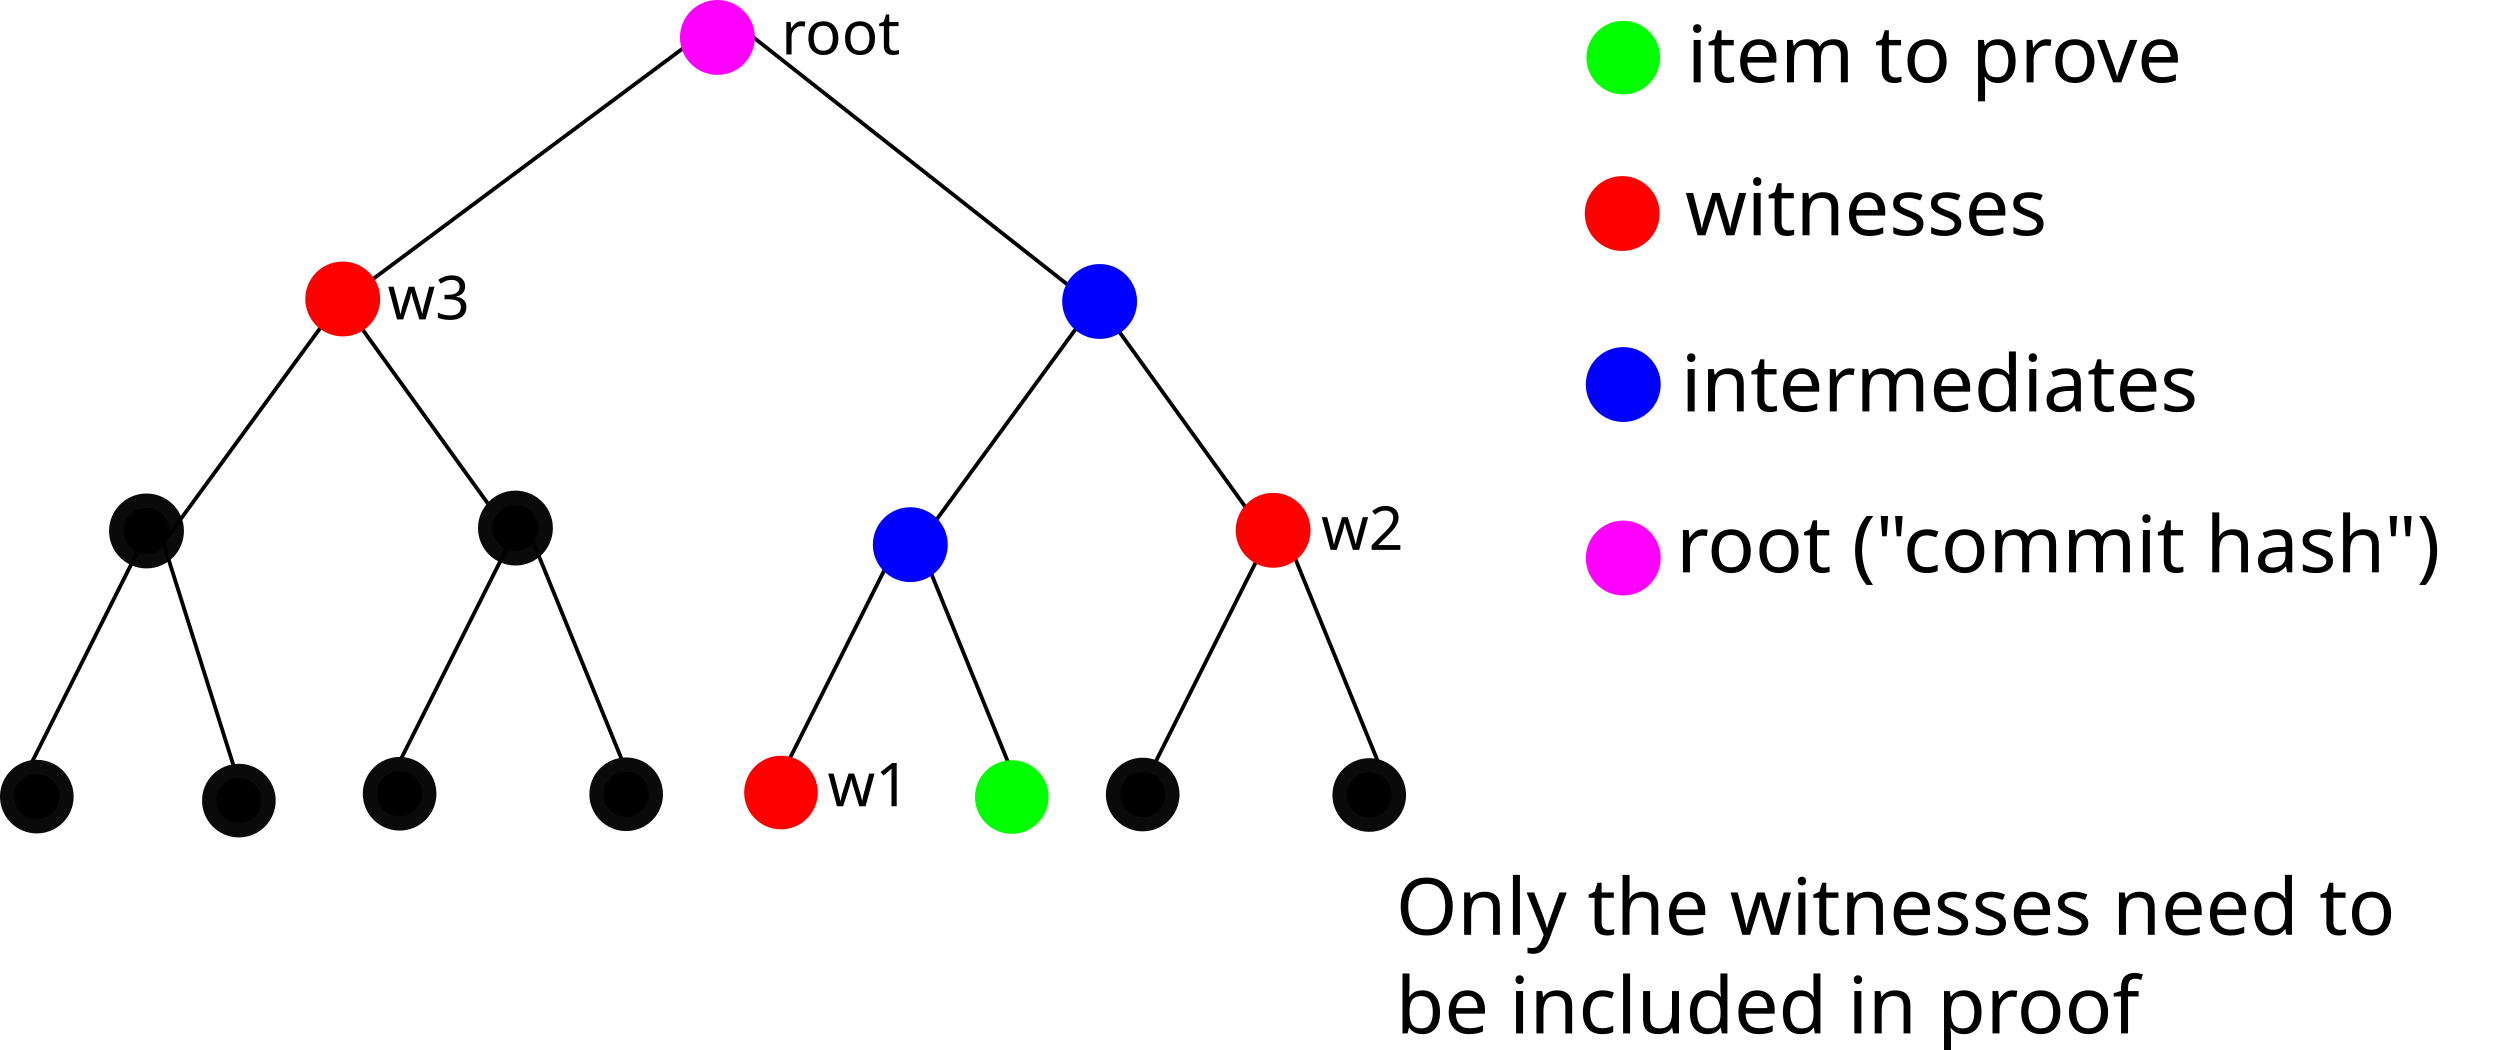
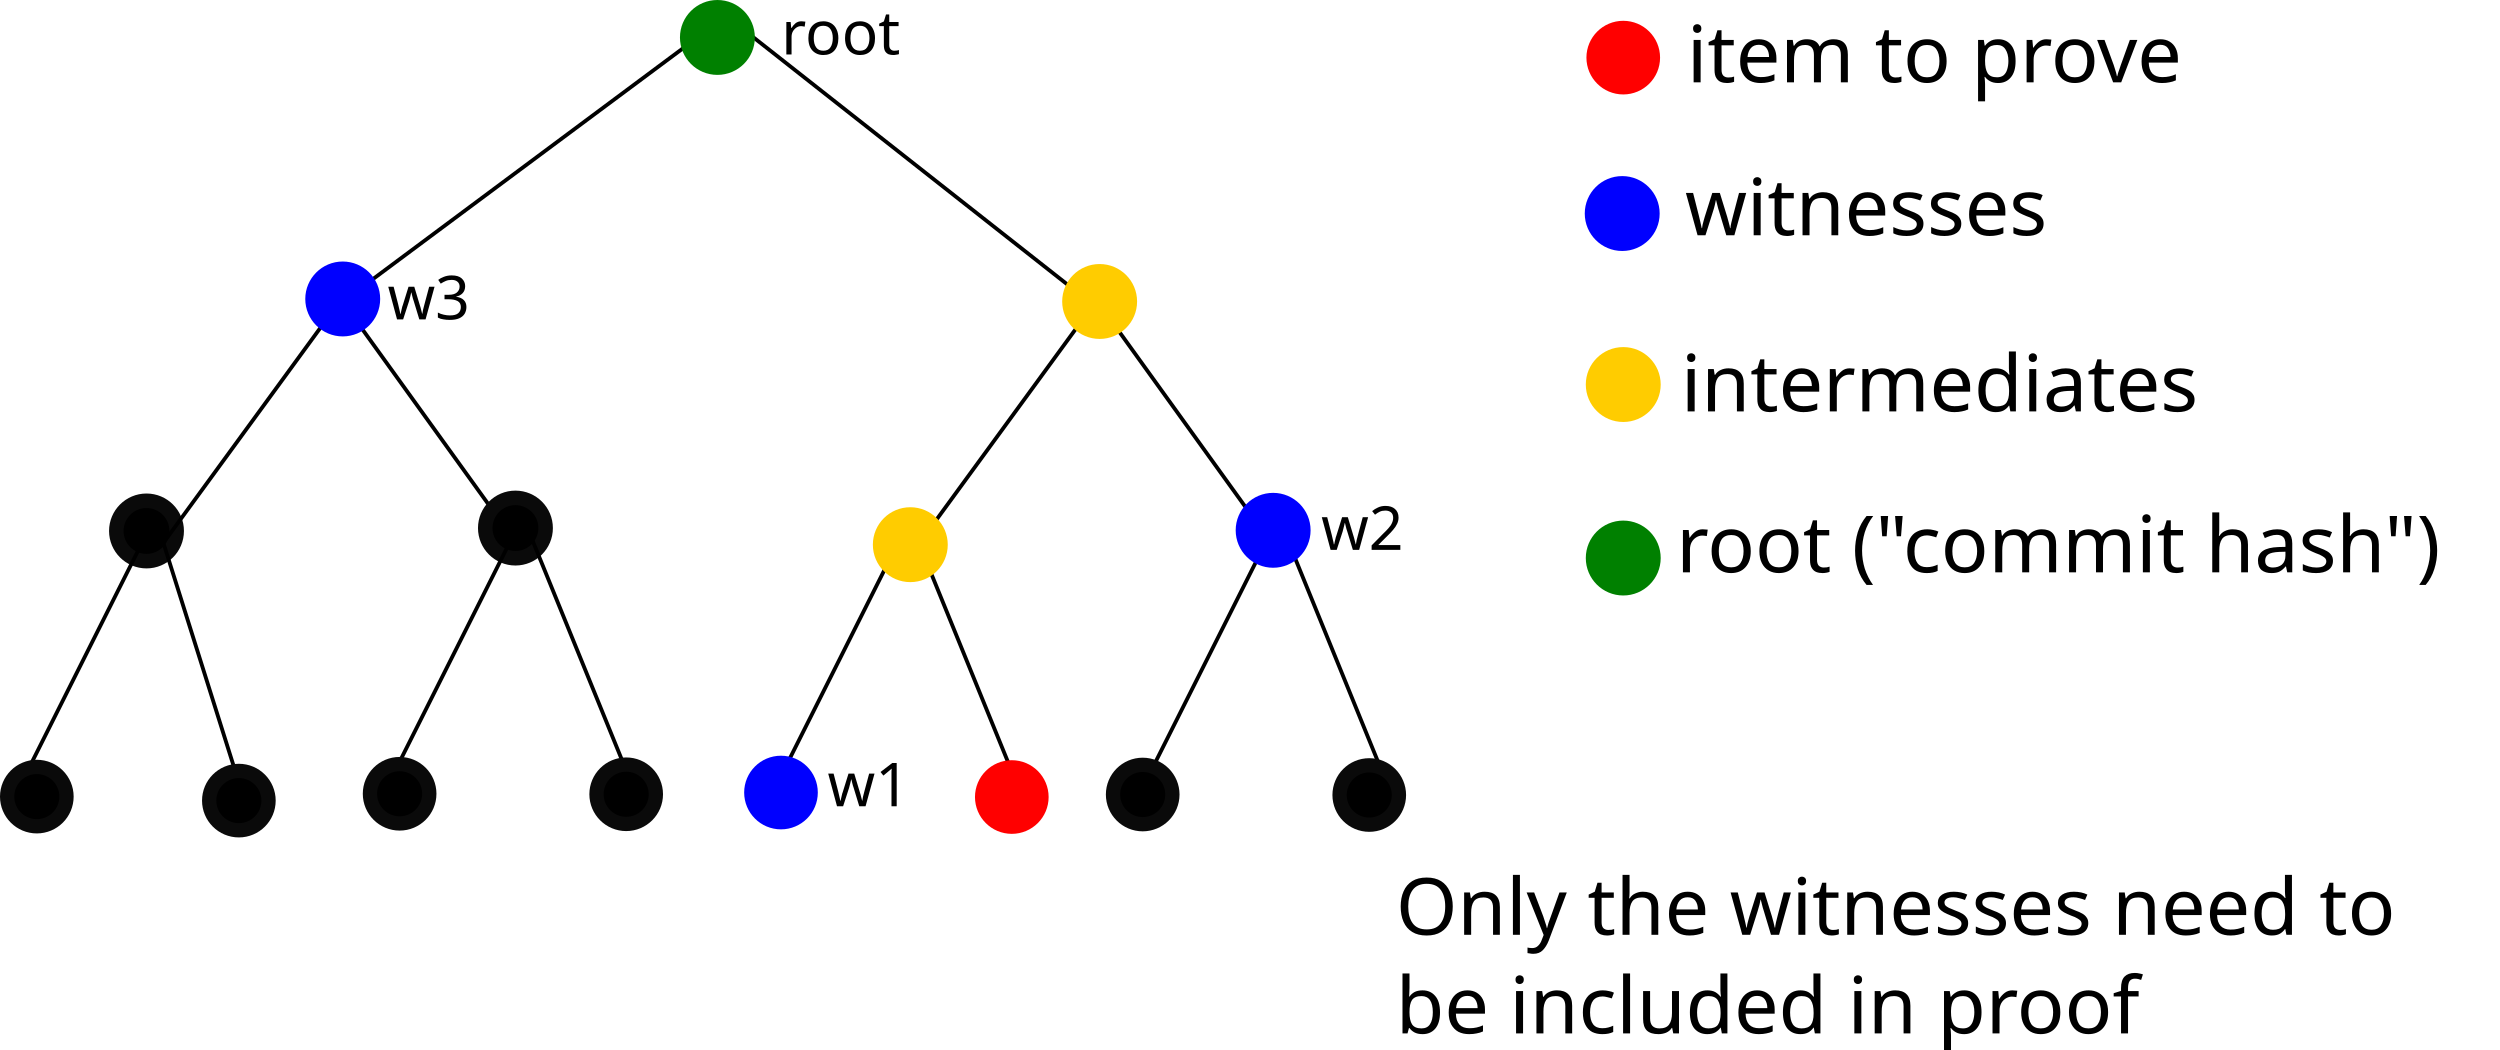
<svg xmlns="http://www.w3.org/2000/svg" width="217.632mm" height="91.394mm" viewBox="0 0 217.632 91.394" version="1.1" id="svg4568">
  <defs id="defs4562">
    <marker orient="auto" refY="0" refX="0" id="marker2946" style="overflow:visible">
      <path id="path2944" style="fill:#008000;fill-opacity:1;fill-rule:evenodd;stroke:#008000;stroke-width:0.625;stroke-linejoin:round;stroke-opacity:1" d="M 8.719,4.034 -2.207,0.016 8.719,-4.002 c -1.745,2.372 -1.735,5.617 -6e-7,8.035 z" transform="scale(-0.6)" />
    </marker>
    <marker orient="auto" refY="0" refX="0" id="marker2894" style="overflow:visible">
      <path id="path2892" style="fill:#008000;fill-opacity:1;fill-rule:evenodd;stroke:#008000;stroke-width:0.625;stroke-linejoin:round;stroke-opacity:1" d="M 8.719,4.034 -2.207,0.016 8.719,-4.002 c -1.745,2.372 -1.735,5.617 -6e-7,8.035 z" transform="matrix(-1.1,0,0,-1.1,-1.1,0)" />
    </marker>
    <marker orient="auto" refY="0" refX="0" id="Arrow2Mstart" style="overflow:visible">
      <path id="path2392" style="fill:#008000;fill-opacity:1;fill-rule:evenodd;stroke:#008000;stroke-width:0.625;stroke-linejoin:round;stroke-opacity:1" d="M 8.719,4.034 -2.207,0.016 8.719,-4.002 c -1.745,2.372 -1.735,5.617 -6e-7,8.035 z" transform="scale(0.6)" />
    </marker>
    <marker orient="auto" refY="0" refX="0" id="Arrow2Lend" style="overflow:visible">
      <path id="path2389" style="fill:#008000;fill-opacity:1;fill-rule:evenodd;stroke:#008000;stroke-width:0.625;stroke-linejoin:round;stroke-opacity:1" d="M 8.719,4.034 -2.207,0.016 8.719,-4.002 c -1.745,2.372 -1.735,5.617 -6e-7,8.035 z" transform="matrix(-1.1,0,0,-1.1,-1.1,0)" />
    </marker>
    <marker orient="auto" refY="0" refX="0" id="Arrow1Send" style="overflow:visible">
      <path id="path2383" d="M 0,0 5,-5 -12.5,0 5,5 Z" style="fill:#008000;fill-opacity:1;fill-rule:evenodd;stroke:#008000;stroke-width:1pt;stroke-opacity:1" transform="matrix(-0.2,0,0,-0.2,-1.2,0)" />
    </marker>
    <marker orient="auto" refY="0" refX="0" id="Arrow2Send" style="overflow:visible">
      <path id="path2401" style="fill:#008000;fill-opacity:1;fill-rule:evenodd;stroke:#008000;stroke-width:0.625;stroke-linejoin:round;stroke-opacity:1" d="M 8.719,4.034 -2.207,0.016 8.719,-4.002 c -1.745,2.372 -1.735,5.617 -6e-7,8.035 z" transform="matrix(-0.3,0,0,-0.3,0.69,0)" />
    </marker>
    <marker orient="auto" refY="0" refX="0" id="Arrow2Mend" style="overflow:visible">
      <path id="path2395" style="fill:#008000;fill-opacity:1;fill-rule:evenodd;stroke:#008000;stroke-width:0.625;stroke-linejoin:round;stroke-opacity:1" d="M 8.719,4.034 -2.207,0.016 8.719,-4.002 c -1.745,2.372 -1.735,5.617 -6e-7,8.035 z" transform="scale(-0.6)" />
    </marker>
    <marker orient="auto" refY="0" refX="0" id="marker2946-6" style="overflow:visible">
      <path id="path2944-4" style="fill:#008000;fill-opacity:1;fill-rule:evenodd;stroke:#008000;stroke-width:0.625;stroke-linejoin:round;stroke-opacity:1" d="M 8.719,4.034 -2.207,0.016 8.719,-4.002 c -1.745,2.372 -1.735,5.617 -6e-7,8.035 z" transform="scale(-0.6)" />
    </marker>
    <marker orient="auto" refY="0" refX="0" id="marker2946-6-5" style="overflow:visible">
      <path id="path2944-4-0" style="fill:#008000;fill-opacity:1;fill-rule:evenodd;stroke:#008000;stroke-width:0.625;stroke-linejoin:round;stroke-opacity:1" d="M 8.719,4.034 -2.207,0.016 8.719,-4.002 c -1.745,2.372 -1.735,5.617 -6e-7,8.035 z" transform="scale(-0.6)" />
    </marker>
  </defs>
  <g id="layer1" transform="translate(-39.63574,-45.09614)">
    <circle style="fill:#000000;fill-opacity:1;stroke:#0a0a0a;stroke-width:1.264;stroke-linecap:square;stroke-linejoin:miter;stroke-miterlimit:4;stroke-dasharray:none;stroke-dashoffset:0;stroke-opacity:1" id="path2131-0" cx="52.389" cy="91.318" r="2.628" />
    <path style="fill:none;stroke:#000000;stroke-width:0.334px;stroke-linecap:butt;stroke-linejoin:miter;stroke-opacity:1" d="M 41.528,113.21 52.169,92.012" id="path2162" />
    <path style="fill:none;stroke:#000000;stroke-width:0.334px;stroke-linecap:butt;stroke-linejoin:miter;stroke-opacity:1" d="M 60.626,113.846 53.858,92.35" id="path2162-6" />
    <path style="fill:none;stroke:#000000;stroke-width:0.334px;stroke-linecap:butt;stroke-linejoin:miter;stroke-opacity:1" d="M 53.858,92.35 68.721,71.997" id="path2162-64-8" />
    <path style="fill:#ff0000;stroke:#000000;stroke-width:0.334px;stroke-linecap:butt;stroke-linejoin:miter;stroke-opacity:1" d="M 83.078,90.281 70.579,72.926" id="path2162-6-8-1" />
    <circle style="fill:#000000;fill-opacity:1;stroke:#0a0a0a;stroke-width:1.264;stroke-linecap:square;stroke-linejoin:miter;stroke-miterlimit:4;stroke-dasharray:none;stroke-dashoffset:0;stroke-opacity:1" id="path2131-0-2" cx="84.506" cy="91.066" r="2.628" />
    <path style="fill:none;stroke:#000000;stroke-width:0.334px;stroke-linecap:butt;stroke-linejoin:miter;stroke-opacity:1" d="M 73.645,112.958 84.286,91.761" id="path2162-7" />
    <path style="fill:none;stroke:#000000;stroke-width:0.334px;stroke-linecap:butt;stroke-linejoin:miter;stroke-opacity:1" d="M 94.421,112.832 85.975,92.099" id="path2162-6-5" />
    <path style="fill:none;stroke:#000000;stroke-width:0.334px;stroke-linecap:butt;stroke-linejoin:miter;stroke-opacity:1" d="M 107.309,113.276 117.95,92.078" id="path2162-9" />
    <path style="fill:none;stroke:#000000;stroke-width:0.334px;stroke-linecap:butt;stroke-linejoin:miter;stroke-opacity:1" d="M 128.084,113.149 119.639,92.416" id="path2162-6-1" />
    <path style="fill:none;stroke:#000000;stroke-width:0.334px;stroke-linecap:butt;stroke-linejoin:miter;stroke-opacity:1" d="M 119.639,92.416 134.503,72.063" id="path2162-64-8-0" />
    <path style="fill:none;stroke:#000000;stroke-width:0.334px;stroke-linecap:butt;stroke-linejoin:miter;stroke-opacity:1" d="M 148.859,90.347 136.361,72.992" id="path2162-6-8-1-6" />
    <path style="fill:none;stroke:#000000;stroke-width:0.334px;stroke-linecap:butt;stroke-linejoin:miter;stroke-opacity:1" d="M 139.426,113.024 150.067,91.827" id="path2162-7-3" />
    <path style="fill:none;stroke:#000000;stroke-width:0.334px;stroke-linecap:butt;stroke-linejoin:miter;stroke-opacity:1" d="M 160.202,112.898 151.756,92.165" id="path2162-6-5-9" />
    <path style="fill:none;stroke:#000000;stroke-width:0.334px;stroke-linecap:butt;stroke-linejoin:miter;stroke-opacity:1" d="M 70.85,70.322 100.762,48.058" id="path2162-64-8-6" />
    <path style="fill:none;stroke:#000000;stroke-width:0.334px;stroke-linecap:butt;stroke-linejoin:miter;stroke-opacity:1" d="M 132.836,70.083 104.703,47.939" id="path2162-64-8-6-3" />
    <circle style="fill:#000000;fill-opacity:1;stroke:#0a0a0a;stroke-width:1.243;stroke-linecap:square;stroke-linejoin:miter;stroke-miterlimit:4;stroke-dasharray:none;stroke-dashoffset:0;stroke-opacity:1" id="path2131" cx="42.841" cy="114.443" r="2.584" />
    <circle style="fill:#000000;fill-opacity:1;stroke:#0a0a0a;stroke-width:1.243;stroke-linecap:square;stroke-linejoin:miter;stroke-miterlimit:4;stroke-dasharray:none;stroke-dashoffset:0;stroke-opacity:1" id="path2131-8" cx="60.429" cy="114.791" r="2.584" />
    <circle style="fill:#000000;fill-opacity:1;stroke:#0a0a0a;stroke-width:1.243;stroke-linecap:square;stroke-linejoin:miter;stroke-miterlimit:4;stroke-dasharray:none;stroke-dashoffset:0;stroke-opacity:1" id="path2131-02" cx="74.424" cy="114.196" r="2.584" />
    <circle style="fill:#000000;fill-opacity:1;stroke:#0a0a0a;stroke-width:1.243;stroke-linecap:square;stroke-linejoin:miter;stroke-miterlimit:4;stroke-dasharray:none;stroke-dashoffset:0;stroke-opacity:1" id="path2131-8-9" cx="94.147" cy="114.239" r="2.584" />
    <circle style="fill:#000000;fill-opacity:1;stroke:#0a0a0a;stroke-width:1.243;stroke-linecap:square;stroke-linejoin:miter;stroke-miterlimit:4;stroke-dasharray:none;stroke-dashoffset:0;stroke-opacity:1" id="path2131-02-0" cx="139.111" cy="114.261" r="2.584" />
    <circle style="fill:#000000;fill-opacity:1;stroke:#0a0a0a;stroke-width:1.243;stroke-linecap:square;stroke-linejoin:miter;stroke-miterlimit:4;stroke-dasharray:none;stroke-dashoffset:0;stroke-opacity:1" id="path2131-8-9-5" cx="158.833" cy="114.304" r="2.584" />
-     <circle style="fill:#00ff00;fill-opacity:1;stroke:#00ff00;stroke-width:1.243;stroke-linecap:square;stroke-linejoin:miter;stroke-miterlimit:4;stroke-dasharray:none;stroke-dashoffset:0;stroke-opacity:1" id="path2131-8-4" cx="127.716" cy="114.48" r="2.584" />
-     <circle style="fill:#ff0000;fill-opacity:1;stroke:#ff0000;stroke-width:1.243;stroke-linecap:square;stroke-linejoin:miter;stroke-miterlimit:4;stroke-dasharray:none;stroke-dashoffset:0;stroke-opacity:1" id="path2131-9" cx="107.623" cy="114.089" r="2.584" />
+     <circle style="fill:#ff0000;fill-opacity:1;stroke:#ff0000;stroke-width:1.243;stroke-linecap:square;stroke-linejoin:miter;stroke-miterlimit:4;stroke-dasharray:none;stroke-dashoffset:0;stroke-opacity:1" id="path2131-8-4" cx="127.716" cy="114.48" r="2.584" />
+     <circle style="fill:#0000ff;fill-opacity:1;stroke:#0000ff;stroke-width:1.243;stroke-linecap:square;stroke-linejoin:miter;stroke-miterlimit:4;stroke-dasharray:none;stroke-dashoffset:0;stroke-opacity:1" id="path2131-9" cx="107.623" cy="114.089" r="2.584" />
    <text xml:space="preserve" style="font-style:normal;font-weight:normal;font-size:5.277px;line-height:125%;font-family:sans-serif;letter-spacing:0px;word-spacing:0px;fill:#000000;fill-opacity:1;stroke:none;stroke-width:0.132px;stroke-linecap:butt;stroke-linejoin:miter;stroke-opacity:1" x="111.673" y="115.288" id="text7118">
      <tspan id="tspan7116" x="111.673" y="115.288" style="stroke-width:0.132px">w1</tspan>
    </text>
-     <circle style="fill:#0000ff;fill-opacity:1;stroke:#0000ff;stroke-width:1.264;stroke-linecap:square;stroke-linejoin:miter;stroke-miterlimit:4;stroke-dasharray:none;stroke-dashoffset:0;stroke-opacity:1" id="path2131-0-7" cx="118.881" cy="92.512" r="2.628" />
-     <circle style="fill:#ff0000;fill-opacity:1;stroke:#ff0000;stroke-width:1.264;stroke-linecap:square;stroke-linejoin:miter;stroke-miterlimit:4;stroke-dasharray:none;stroke-dashoffset:0;stroke-opacity:1" id="path2131-0-2-8" cx="150.466" cy="91.261" r="2.628" />
+     <circle style="fill:#ffcc00;fill-opacity:1;stroke:#ffcc00;stroke-width:1.264;stroke-linecap:square;stroke-linejoin:miter;stroke-miterlimit:4;stroke-dasharray:none;stroke-dashoffset:0;stroke-opacity:1" id="path2131-0-7" cx="118.881" cy="92.512" r="2.628" />
+     <circle style="fill:#0000ff;fill-opacity:1;stroke:#0000ff;stroke-width:1.264;stroke-linecap:square;stroke-linejoin:miter;stroke-miterlimit:4;stroke-dasharray:none;stroke-dashoffset:0;stroke-opacity:1" id="path2131-0-2-8" cx="150.466" cy="91.261" r="2.628" />
    <text xml:space="preserve" style="font-style:normal;font-weight:normal;font-size:5.277px;line-height:125%;font-family:sans-serif;letter-spacing:0px;word-spacing:0px;fill:#000000;fill-opacity:1;stroke:none;stroke-width:0.132px;stroke-linecap:butt;stroke-linejoin:miter;stroke-opacity:1" x="154.641" y="92.966" id="text7118-4">
      <tspan id="tspan7116-3" x="154.641" y="92.966" style="stroke-width:0.132px">w2</tspan>
    </text>
-     <circle style="fill:#0000ff;fill-opacity:1;stroke:#0000ff;stroke-width:1.264;stroke-linecap:square;stroke-linejoin:miter;stroke-miterlimit:4;stroke-dasharray:none;stroke-dashoffset:0;stroke-opacity:1" id="path2131-0-2-0-7" cx="135.362" cy="71.341" r="2.628" />
-     <circle style="fill:#ff0000;fill-opacity:1;stroke:#ff0000;stroke-width:1.264;stroke-linecap:square;stroke-linejoin:miter;stroke-miterlimit:4;stroke-dasharray:none;stroke-dashoffset:0;stroke-opacity:1" id="path2131-0-2-0" cx="69.471" cy="71.122" r="2.628" />
+     <circle style="fill:#ffcc00;fill-opacity:1;stroke:#ffcc00;stroke-width:1.264;stroke-linecap:square;stroke-linejoin:miter;stroke-miterlimit:4;stroke-dasharray:none;stroke-dashoffset:0;stroke-opacity:1" id="path2131-0-2-0-7" cx="135.362" cy="71.341" r="2.628" />
+     <circle style="fill:#0000ff;fill-opacity:1;stroke:#0000ff;stroke-width:1.264;stroke-linecap:square;stroke-linejoin:miter;stroke-miterlimit:4;stroke-dasharray:none;stroke-dashoffset:0;stroke-opacity:1" id="path2131-0-2-0" cx="69.471" cy="71.122" r="2.628" />
    <text xml:space="preserve" style="font-style:normal;font-weight:normal;font-size:5.277px;line-height:125%;font-family:sans-serif;letter-spacing:0px;word-spacing:0px;fill:#000000;fill-opacity:1;stroke:none;stroke-width:0.132px;stroke-linecap:butt;stroke-linejoin:miter;stroke-opacity:1" x="73.373" y="72.899" id="text7118-4-6">
      <tspan id="tspan7116-3-0" x="73.373" y="72.899" style="stroke-width:0.132px">w3</tspan>
    </text>
-     <circle style="fill:#ff00ff;fill-opacity:1;stroke:#ff00ff;stroke-width:1.264;stroke-linecap:square;stroke-linejoin:miter;stroke-miterlimit:4;stroke-dasharray:none;stroke-dashoffset:0;stroke-opacity:1" id="path2131-0-2-0-7-4" cx="102.088" cy="48.356" r="2.628" />
+     <circle style="fill:#008000;fill-opacity:1;stroke:#008000;stroke-width:1.264;stroke-linecap:square;stroke-linejoin:miter;stroke-miterlimit:4;stroke-dasharray:none;stroke-dashoffset:0;stroke-opacity:1" id="path2131-0-2-0-7-4" cx="102.088" cy="48.356" r="2.628" />
    <text xml:space="preserve" style="font-style:normal;font-weight:normal;font-size:5.277px;line-height:125%;font-family:sans-serif;letter-spacing:0px;word-spacing:0px;fill:#000000;fill-opacity:1;stroke:none;stroke-width:0.132px;stroke-linecap:butt;stroke-linejoin:miter;stroke-opacity:1" x="107.636" y="49.839" id="text7118-4-6-0">
      <tspan id="tspan7116-3-0-6" x="107.636" y="49.839" style="stroke-width:0.132px">root</tspan>
    </text>
-     <circle style="fill:#ff0000;fill-opacity:1;stroke:#ff0000;stroke-width:1.264;stroke-linecap:square;stroke-linejoin:miter;stroke-miterlimit:4;stroke-dasharray:none;stroke-dashoffset:0;stroke-opacity:1" id="path2131-0-2-8-8" cx="180.854" cy="63.685" r="2.628" />
-     <circle style="fill:#00ff00;fill-opacity:1;stroke:#00ff00;stroke-width:1.243;stroke-linecap:square;stroke-linejoin:miter;stroke-miterlimit:4;stroke-dasharray:none;stroke-dashoffset:0;stroke-opacity:1" id="path2131-8-4-8" cx="180.944" cy="50.113" r="2.584" />
+     <circle style="fill:#0000ff;fill-opacity:1;stroke:#0000ff;stroke-width:1.264;stroke-linecap:square;stroke-linejoin:miter;stroke-miterlimit:4;stroke-dasharray:none;stroke-dashoffset:0;stroke-opacity:1" id="path2131-0-2-8-8" cx="180.854" cy="63.685" r="2.628" />
+     <circle style="fill:#ff0000;fill-opacity:1;stroke:#ff0000;stroke-width:1.243;stroke-linecap:square;stroke-linejoin:miter;stroke-miterlimit:4;stroke-dasharray:none;stroke-dashoffset:0;stroke-opacity:1" id="path2131-8-4-8" cx="180.944" cy="50.113" r="2.584" />
    <text xml:space="preserve" style="font-style:normal;font-weight:normal;font-size:6.871px;line-height:125%;font-family:sans-serif;letter-spacing:0px;word-spacing:0px;fill:#000000;fill-opacity:1;stroke:none;stroke-width:0.172px;stroke-linecap:butt;stroke-linejoin:miter;stroke-opacity:1" x="186.491" y="52.264" id="text7118-4-6-0-9">
      <tspan id="tspan7116-3-0-6-3" x="186.491" y="52.264" style="stroke-width:0.172px">item to prove</tspan>
    </text>
    <text xml:space="preserve" style="font-style:normal;font-weight:normal;font-size:6.871px;line-height:125%;font-family:sans-serif;letter-spacing:0px;word-spacing:0px;fill:#000000;fill-opacity:1;stroke:none;stroke-width:0.172px;stroke-linecap:butt;stroke-linejoin:miter;stroke-opacity:1" x="186.319" y="65.581" id="text7118-4-6-0-9-6">
      <tspan id="tspan7116-3-0-6-3-8" x="186.319" y="65.581" style="stroke-width:0.172px">witnesses</tspan>
    </text>
-     <circle style="fill:#0000ff;fill-opacity:1;stroke:#0000ff;stroke-width:1.264;stroke-linecap:square;stroke-linejoin:miter;stroke-miterlimit:4;stroke-dasharray:none;stroke-dashoffset:0;stroke-opacity:1" id="path2131-0-2-0-7-0" cx="180.944" cy="78.571" r="2.628" />
+     <circle style="fill:#ffcc00;fill-opacity:1;stroke:#ffcc00;stroke-width:1.264;stroke-linecap:square;stroke-linejoin:miter;stroke-miterlimit:4;stroke-dasharray:none;stroke-dashoffset:0;stroke-opacity:1" id="path2131-0-2-0-7-0" cx="180.944" cy="78.571" r="2.628" />
    <text xml:space="preserve" style="font-style:normal;font-weight:normal;font-size:6.871px;line-height:125%;font-family:sans-serif;letter-spacing:0px;word-spacing:0px;fill:#000000;fill-opacity:1;stroke:none;stroke-width:0.172px;stroke-linecap:butt;stroke-linejoin:miter;stroke-opacity:1" x="185.973" y="80.913" id="text7118-4-6-0-9-6-2">
      <tspan id="tspan7116-3-0-6-3-8-1" x="185.973" y="80.913" style="stroke-width:0.172px">intermediates</tspan>
    </text>
-     <circle style="fill:#ff00ff;fill-opacity:1;stroke:#ff00ff;stroke-width:1.264;stroke-linecap:square;stroke-linejoin:miter;stroke-miterlimit:4;stroke-dasharray:none;stroke-dashoffset:0;stroke-opacity:1" id="path2131-0-2-0-7-4-0" cx="180.944" cy="93.675" r="2.628" />
+     <circle style="fill:#008000;fill-opacity:1;stroke:#008000;stroke-width:1.264;stroke-linecap:square;stroke-linejoin:miter;stroke-miterlimit:4;stroke-dasharray:none;stroke-dashoffset:0;stroke-opacity:1" id="path2131-0-2-0-7-4-0" cx="180.944" cy="93.675" r="2.628" />
    <text xml:space="preserve" style="font-style:normal;font-weight:normal;font-size:6.871px;line-height:125%;font-family:sans-serif;letter-spacing:0px;word-spacing:0px;fill:#000000;fill-opacity:1;stroke:none;stroke-width:0.172px;stroke-linecap:butt;stroke-linejoin:miter;stroke-opacity:1" x="185.563" y="94.923" id="text7118-4-6-0-9-6-2-5">
      <tspan id="tspan7116-3-0-6-3-8-1-1" x="185.563" y="94.923" style="stroke-width:0.172px">root ("commit hash")</tspan>
    </text>
    <text xml:space="preserve" style="font-style:normal;font-weight:normal;font-size:6.871px;line-height:125%;font-family:sans-serif;letter-spacing:0px;word-spacing:0px;fill:#000000;fill-opacity:1;stroke:none;stroke-width:0.172px;stroke-linecap:butt;stroke-linejoin:miter;stroke-opacity:1" x="161.147" y="126.473" id="text7118-4-6-0-9-6-2-5-1">
      <tspan id="tspan7116-3-0-6-3-8-1-1-0" x="161.147" y="126.473" style="stroke-width:0.172px">Only the witnesses need to</tspan>
      <tspan x="161.147" y="135.061" style="stroke-width:0.172px" id="tspan1222">be included in proof</tspan>
    </text>
  </g>
</svg>
